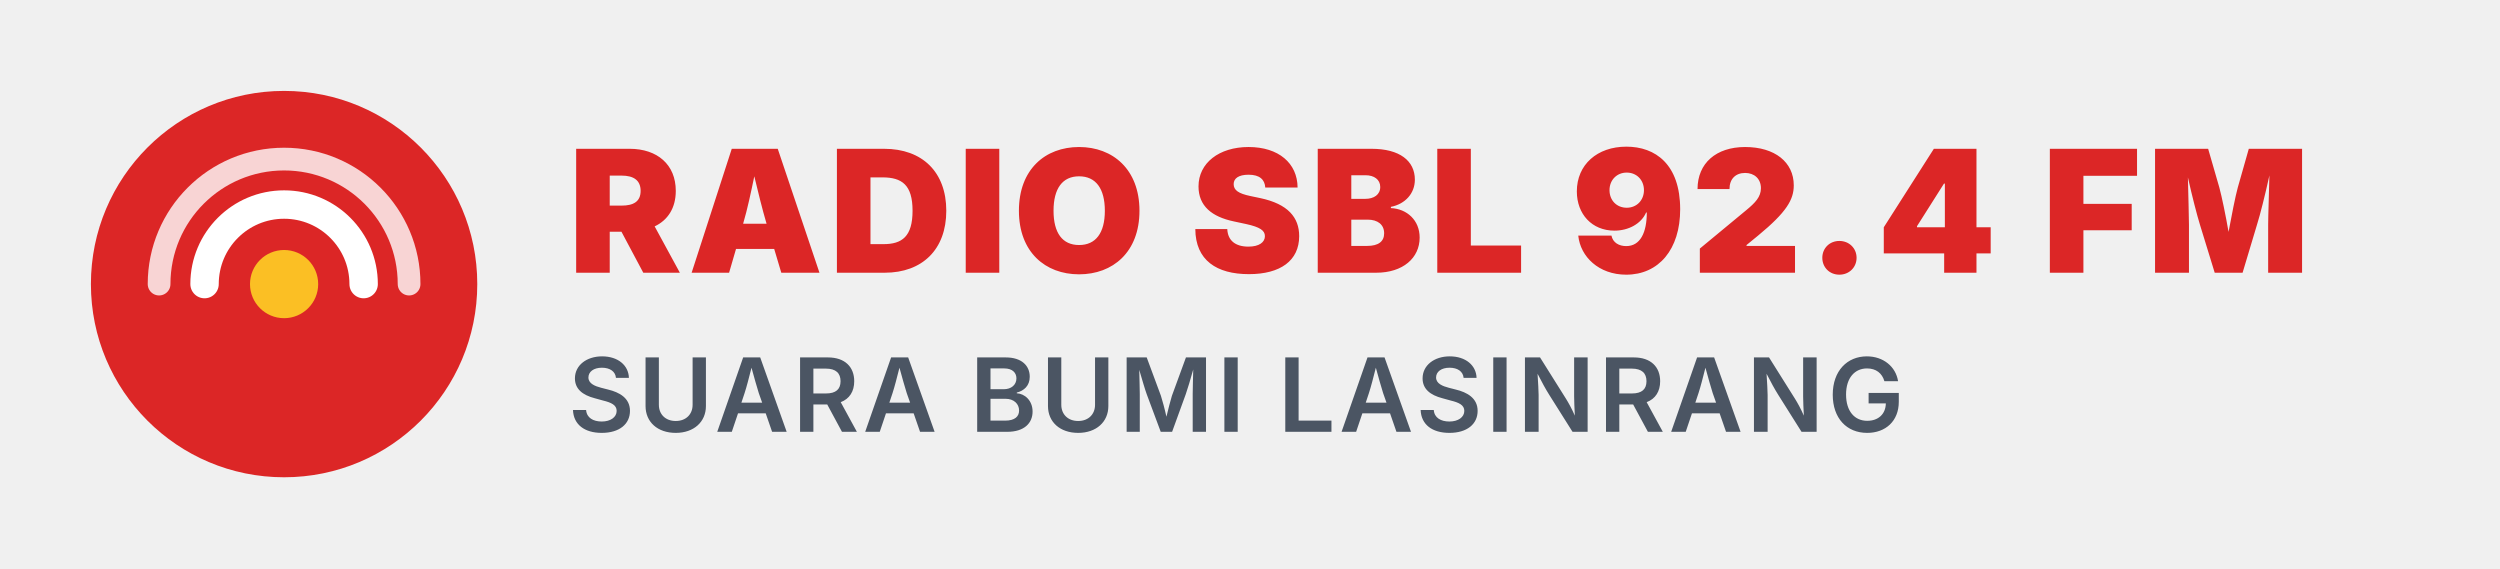
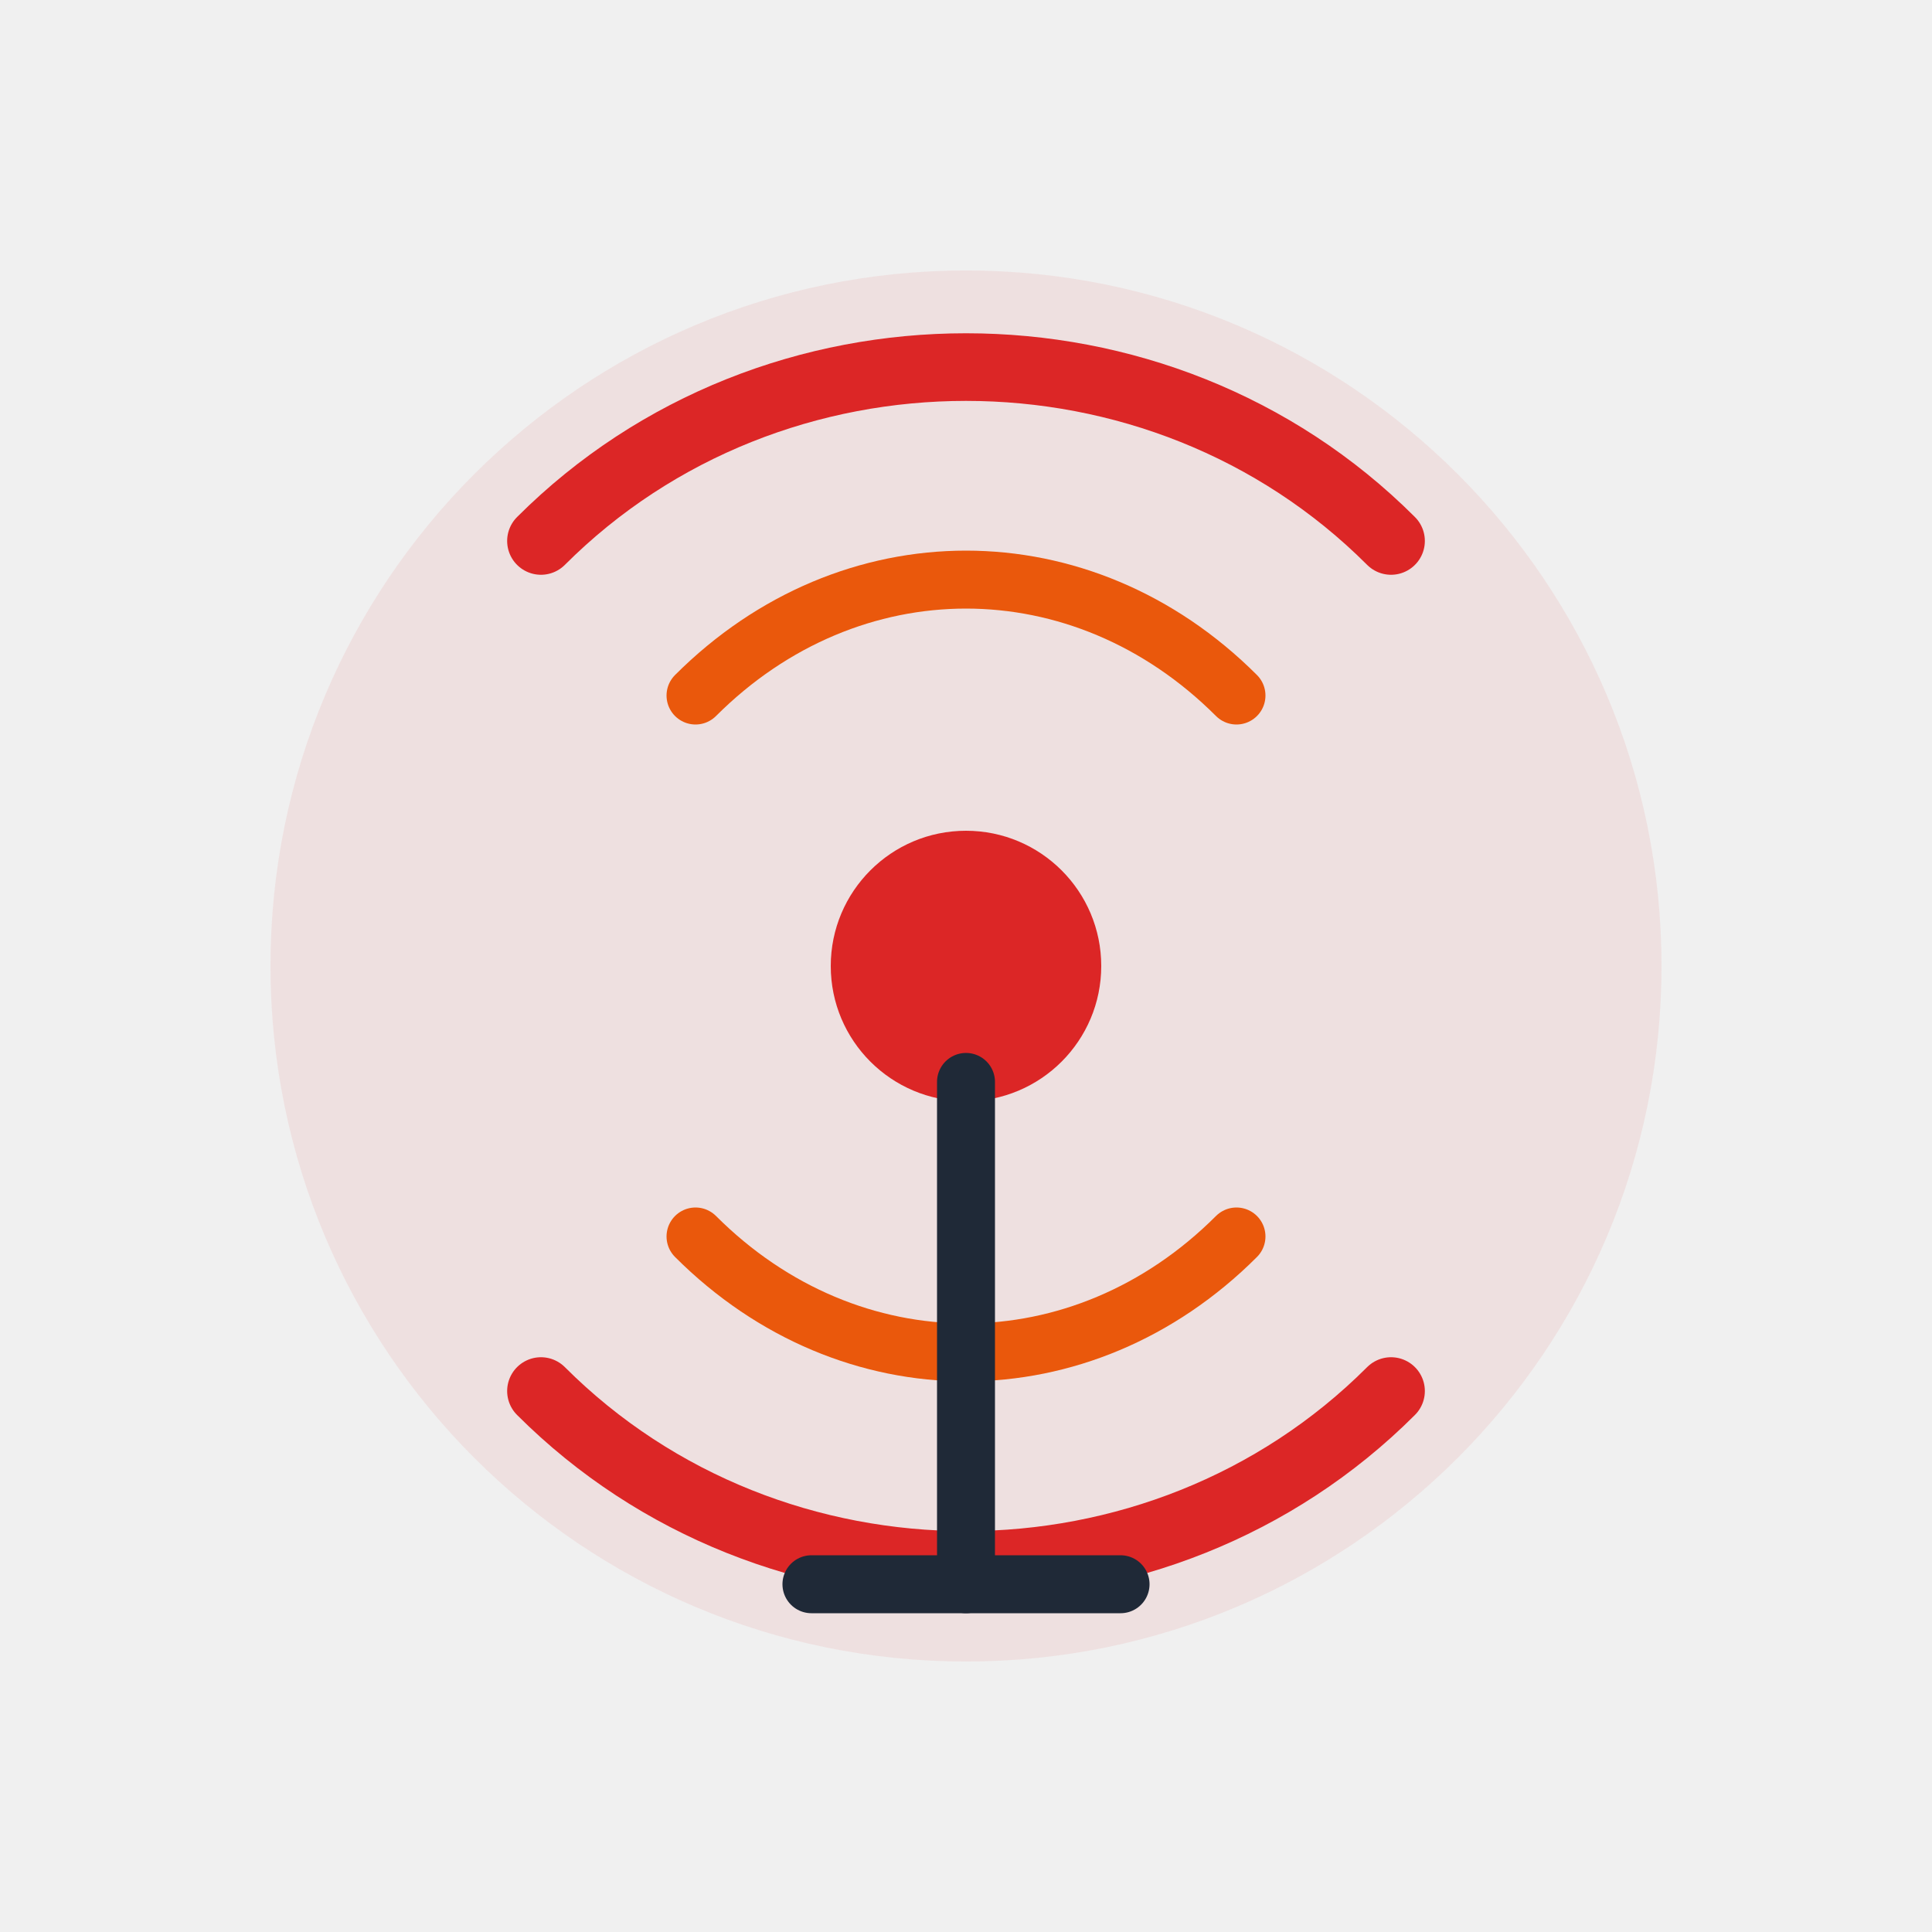
- <svg xmlns="http://www.w3.org/2000/svg" viewBox="0 0 220 50" fill="none">
-   <g transform="translate(6, 6)">
-     <circle cx="19" cy="19" r="17" fill="#dc2626" />
-     <path d="M12 19 A7 7 0 0 1 26 19" stroke="#ffffff" stroke-width="2.5" stroke-linecap="round" fill="none" />
-     <path d="M8 19 A11 11 0 0 1 30 19" stroke="#ffffff" stroke-width="2" stroke-linecap="round" opacity="0.8" fill="none" />
-     <circle cx="19" cy="19" r="3" fill="#fbbf24" />
+ <svg xmlns="http://www.w3.org/2000/svg" viewBox="0 0 100 100" fill="none">
+   <g transform="translate(10, 10)">
+     <circle cx="40" cy="40" r="36" fill="#dc2626" opacity="0.08" />
+     <circle cx="40" cy="40" r="7" fill="#dc2626" />
+     <path d="M26 26 C34 18 46 18 54 26" stroke="#ea580c" stroke-width="3" stroke-linecap="round" fill="none" />
+     <path d="M26 54 C34 62 46 62 54 54" stroke="#ea580c" stroke-width="3" stroke-linecap="round" fill="none" />
+     <path d="M18 18 C30 6 50 6 62 18" stroke="#dc2626" stroke-width="3.5" stroke-linecap="round" fill="none" />
+     <path d="M18 62 C30 74 50 74 62 62" stroke="#dc2626" stroke-width="3.5" stroke-linecap="round" fill="none" />
+     <line x1="40" y1="46" x2="40" y2="72" stroke="#1f2937" stroke-width="3" stroke-linecap="round" />
+     <line x1="32" y1="72" x2="48" y2="72" stroke="#1f2937" stroke-width="3" stroke-linecap="round" />
  </g>
-   <text x="50" y="24" font-family="'Inter', 'Segoe UI', -apple-system, sans-serif" font-weight="900" font-size="15" fill="#dc2626" letter-spacing="0.5">RADIO SBL 92.4 FM</text>
-   <text x="50" y="38" font-family="'Inter', 'Segoe UI', -apple-system, sans-serif" font-weight="600" font-size="9" fill="#4b5563" letter-spacing="0.3">SUARA BUMI LASINRANG</text>
</svg>
